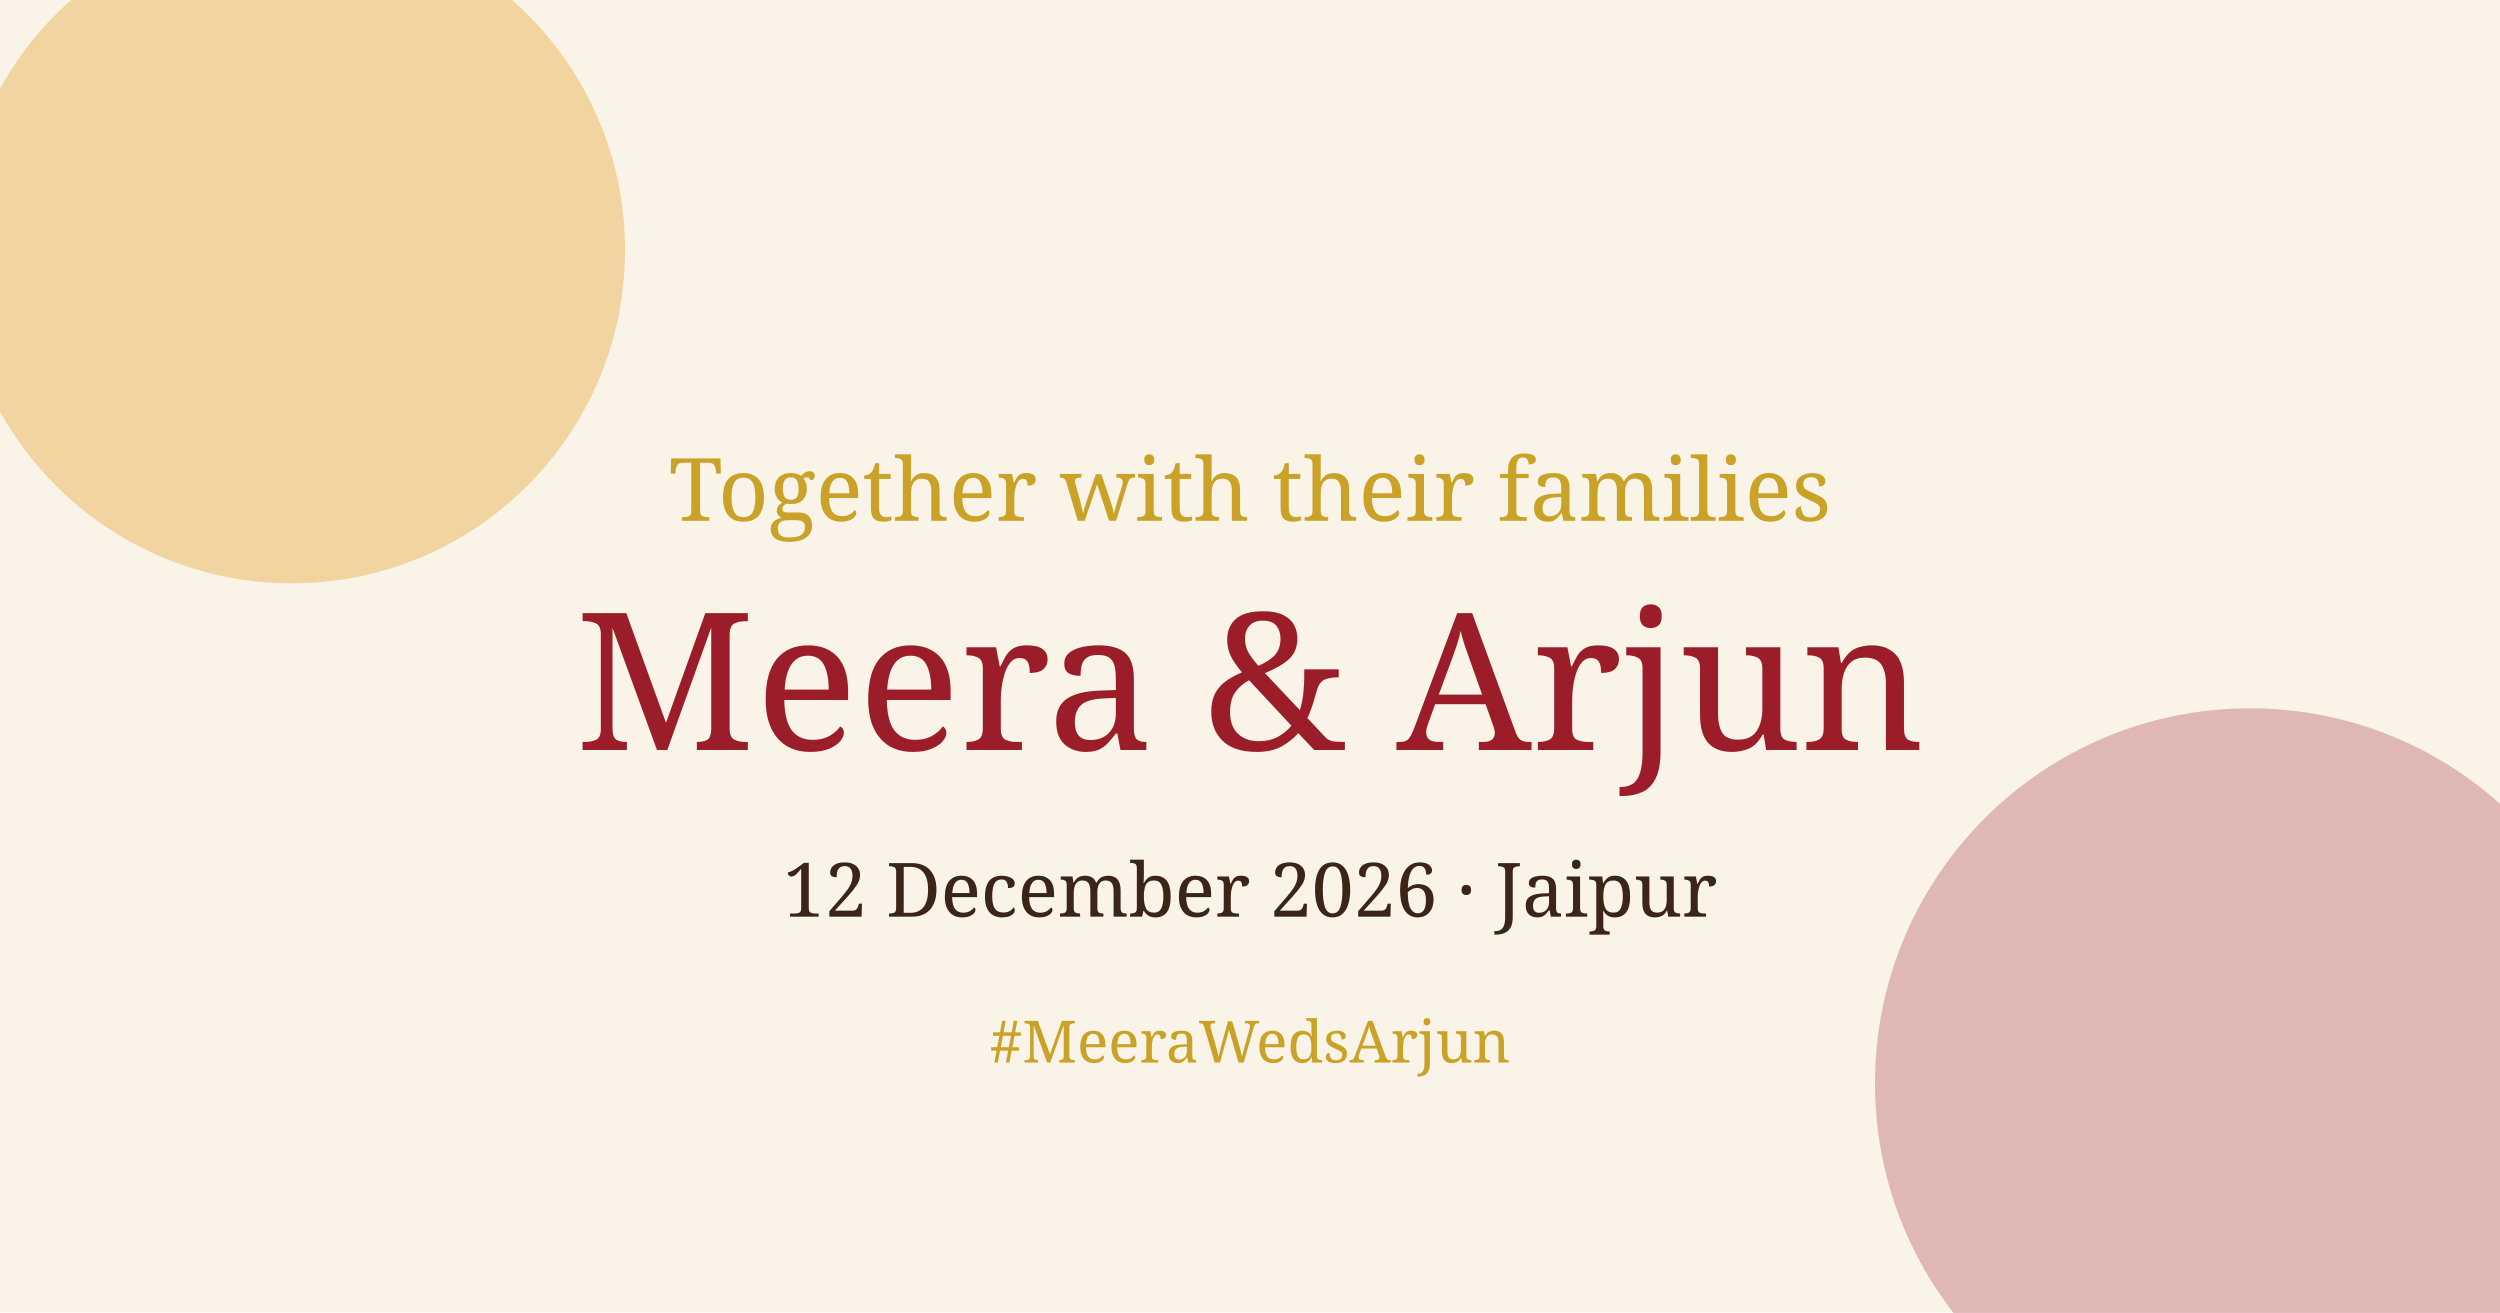
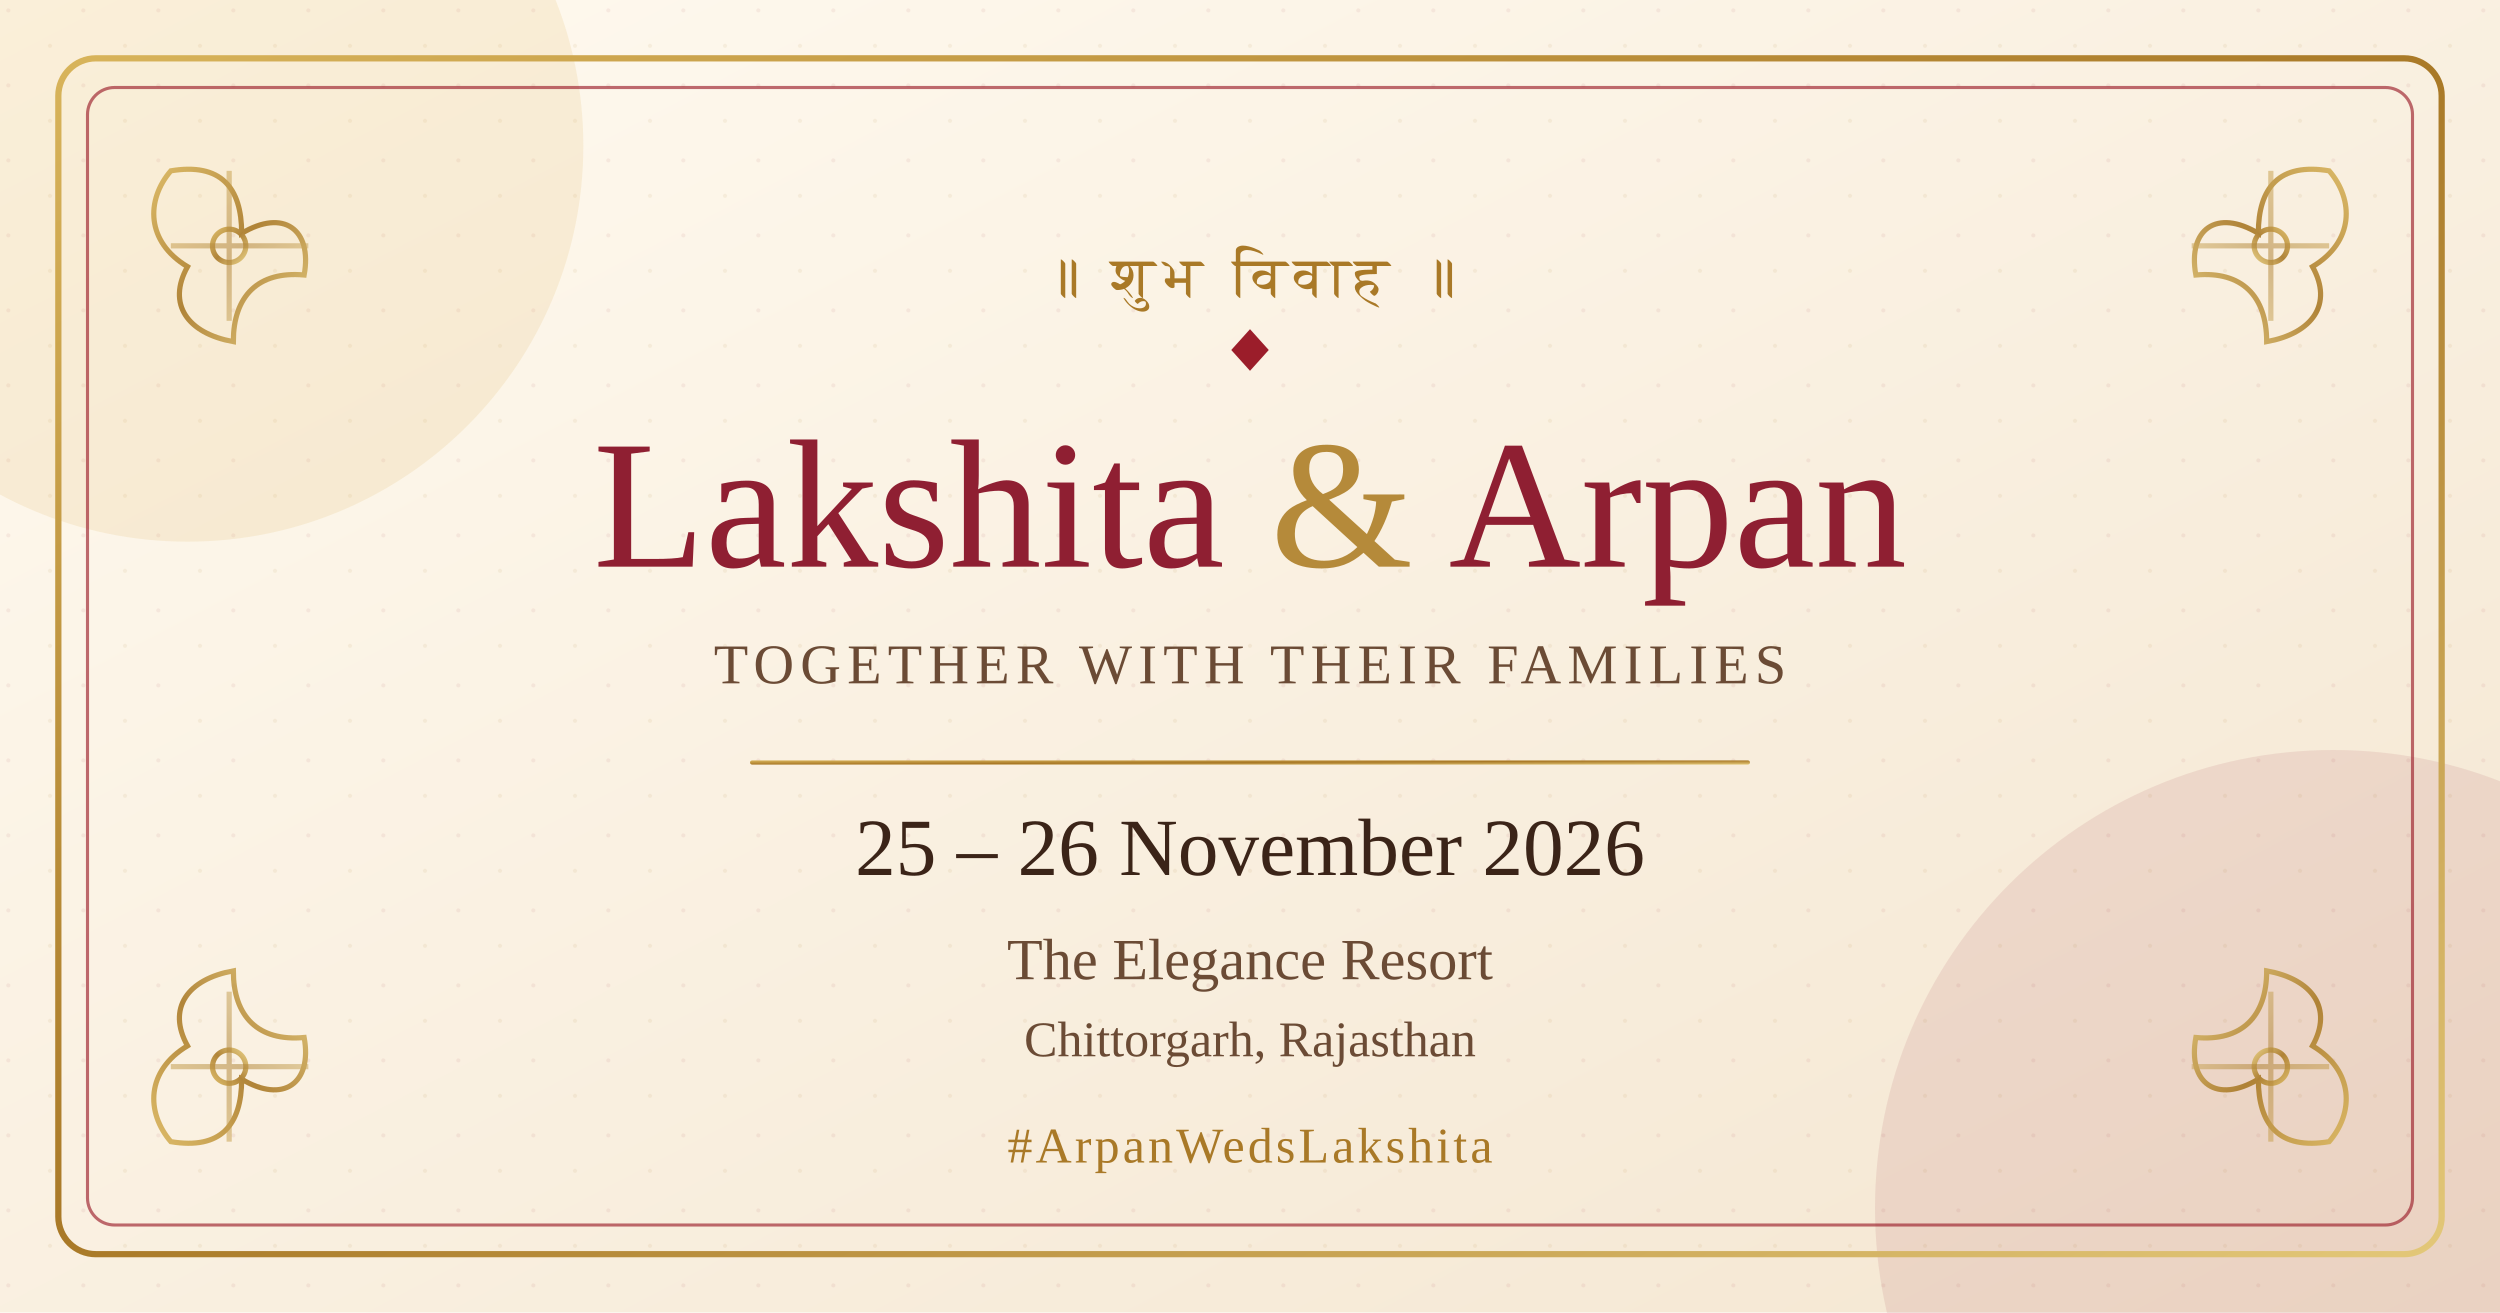
- <svg xmlns="http://www.w3.org/2000/svg" width="1200" height="630" viewBox="0 0 1200 630">
-   <rect width="1200" height="630" fill="#faf3e8" />
-   <circle cx="140" cy="120" r="160" fill="#e09a1a" opacity="0.35" />
-   <circle cx="1080" cy="520" r="180" fill="#9b1d2a" opacity="0.28" />
-   <text x="600" y="250" text-anchor="middle" font-size="42" fill="#c9a227" font-family="Georgia, serif">Together with their families</text>
-   <text x="600" y="360" text-anchor="middle" font-size="92" fill="#9b1d2a" font-family="Georgia, serif">Meera &amp; Arjun</text>
-   <text x="600" y="440" text-anchor="middle" font-size="36" fill="#3b2418" font-family="Georgia, serif">12 December 2026 · Jaipur</text>
-   <text x="600" y="510" text-anchor="middle" font-size="28" fill="#c9a227" font-family="Georgia, serif">#MeeraWedsArjun</text>
+ <svg xmlns="http://www.w3.org/2000/svg" width="1200" height="630" viewBox="0 0 1200 630" role="img" aria-labelledby="title desc">
+   <defs>
+     <linearGradient id="paper" x1="0" y1="0" x2="1" y2="1">
+       <stop offset="0" stop-color="#fffaf0" />
+       <stop offset="1" stop-color="#f4e6d1" />
+     </linearGradient>
+     <linearGradient id="gold" x1="0" y1="0" x2="1" y2="1">
+       <stop offset="0" stop-color="#d8b45b" />
+       <stop offset="0.5" stop-color="#a97927" />
+       <stop offset="1" stop-color="#e3c879" />
+     </linearGradient>
+     <pattern id="grain" width="36" height="36" patternUnits="userSpaceOnUse">
+       <circle cx="4" cy="5" r="1" fill="#9b1d2a" opacity=".07" />
+       <circle cx="24" cy="22" r="1" fill="#a97927" opacity=".08" />
+     </pattern>
+   </defs>
+   <rect width="1200" height="630" fill="url(#paper)" />
+   <rect width="1200" height="630" fill="url(#grain)" />
+   <circle cx="90" cy="70" r="190" fill="#d8a33b" opacity=".13" />
+   <circle cx="1120" cy="580" r="220" fill="#8f1f32" opacity=".10" />
+   <rect x="28" y="28" width="1144" height="574" rx="18" fill="none" stroke="url(#gold)" stroke-width="3" />
+   <rect x="42" y="42" width="1116" height="546" rx="13" fill="none" stroke="#9b1d2a" stroke-width="1.5" opacity=".65" />
+   <g fill="none" stroke="url(#gold)" stroke-width="2.5" opacity=".9">
+     <g transform="translate(82 82)">
+       <path d="M0 0 C24 -4 34 8 34 30 C54 18 68 28 64 50 C42 48 30 60 30 82 C8 78 -2 64 8 46 C-12 34 -12 14 0 0Z" />
+       <circle cx="28" cy="36" r="8" />
+       <path d="M28 0V72M0 36H66" opacity=".55" />
+     </g>
+     <g transform="translate(1118 82) scale(-1 1)">
+       <path d="M0 0 C24 -4 34 8 34 30 C54 18 68 28 64 50 C42 48 30 60 30 82 C8 78 -2 64 8 46 C-12 34 -12 14 0 0Z" />
+       <circle cx="28" cy="36" r="8" />
+       <path d="M28 0V72M0 36H66" opacity=".55" />
+     </g>
+     <g transform="translate(82 548) scale(1 -1)">
+       <path d="M0 0 C24 -4 34 8 34 30 C54 18 68 28 64 50 C42 48 30 60 30 82 C8 78 -2 64 8 46 C-12 34 -12 14 0 0Z" />
+       <circle cx="28" cy="36" r="8" />
+       <path d="M28 0V72M0 36H66" opacity=".55" />
+     </g>
+     <g transform="translate(1118 548) scale(-1 -1)">
+       <path d="M0 0 C24 -4 34 8 34 30 C54 18 68 28 64 50 C42 48 30 60 30 82 C8 78 -2 64 8 46 C-12 34 -12 14 0 0Z" />
+       <circle cx="28" cy="36" r="8" />
+       <path d="M28 0V72M0 36H66" opacity=".55" />
+     </g>
+   </g>
+   <text x="600" y="142" text-anchor="middle" font-family="Georgia, 'Times New Roman', serif" font-size="27" letter-spacing="4" fill="#a97927">॥ शुभ विवाह ॥</text>
+   <path d="M420 168 H535 M665 168 H780" stroke="url(#gold)" stroke-width="2" />
+   <path d="M600 158 l9 10 -9 10 -9 -10Z" fill="#9b1d2a" />
+   <text x="600" y="272" text-anchor="middle" font-family="Georgia, 'Times New Roman', serif" font-size="88" fill="#8f1f32">Lakshita <tspan fill="#b58a3a">&amp;</tspan> Arpan</text>
+   <text x="600" y="328" text-anchor="middle" font-family="Georgia, 'Times New Roman', serif" font-size="27" letter-spacing="3" fill="#6b4b35">TOGETHER WITH THEIR FAMILIES</text>
+   <rect x="360" y="365" width="480" height="2" rx="1" fill="url(#gold)" />
+   <text x="600" y="420" text-anchor="middle" font-family="Georgia, 'Times New Roman', serif" font-size="39" fill="#3b2418">25 – 26 November 2026</text>
+   <text x="600" y="470" text-anchor="middle" font-family="Georgia, 'Times New Roman', serif" font-size="28" fill="#6b4b35">The Elegance Resort</text>
+   <text x="600" y="507" text-anchor="middle" font-family="Georgia, 'Times New Roman', serif" font-size="24" fill="#6b4b35">Chittorgarh, Rajasthan</text>
+   <text x="600" y="558" text-anchor="middle" font-family="Georgia, 'Times New Roman', serif" font-size="24" letter-spacing="1.5" fill="#a97927">#ArpanWedsLakshita</text>
</svg>
